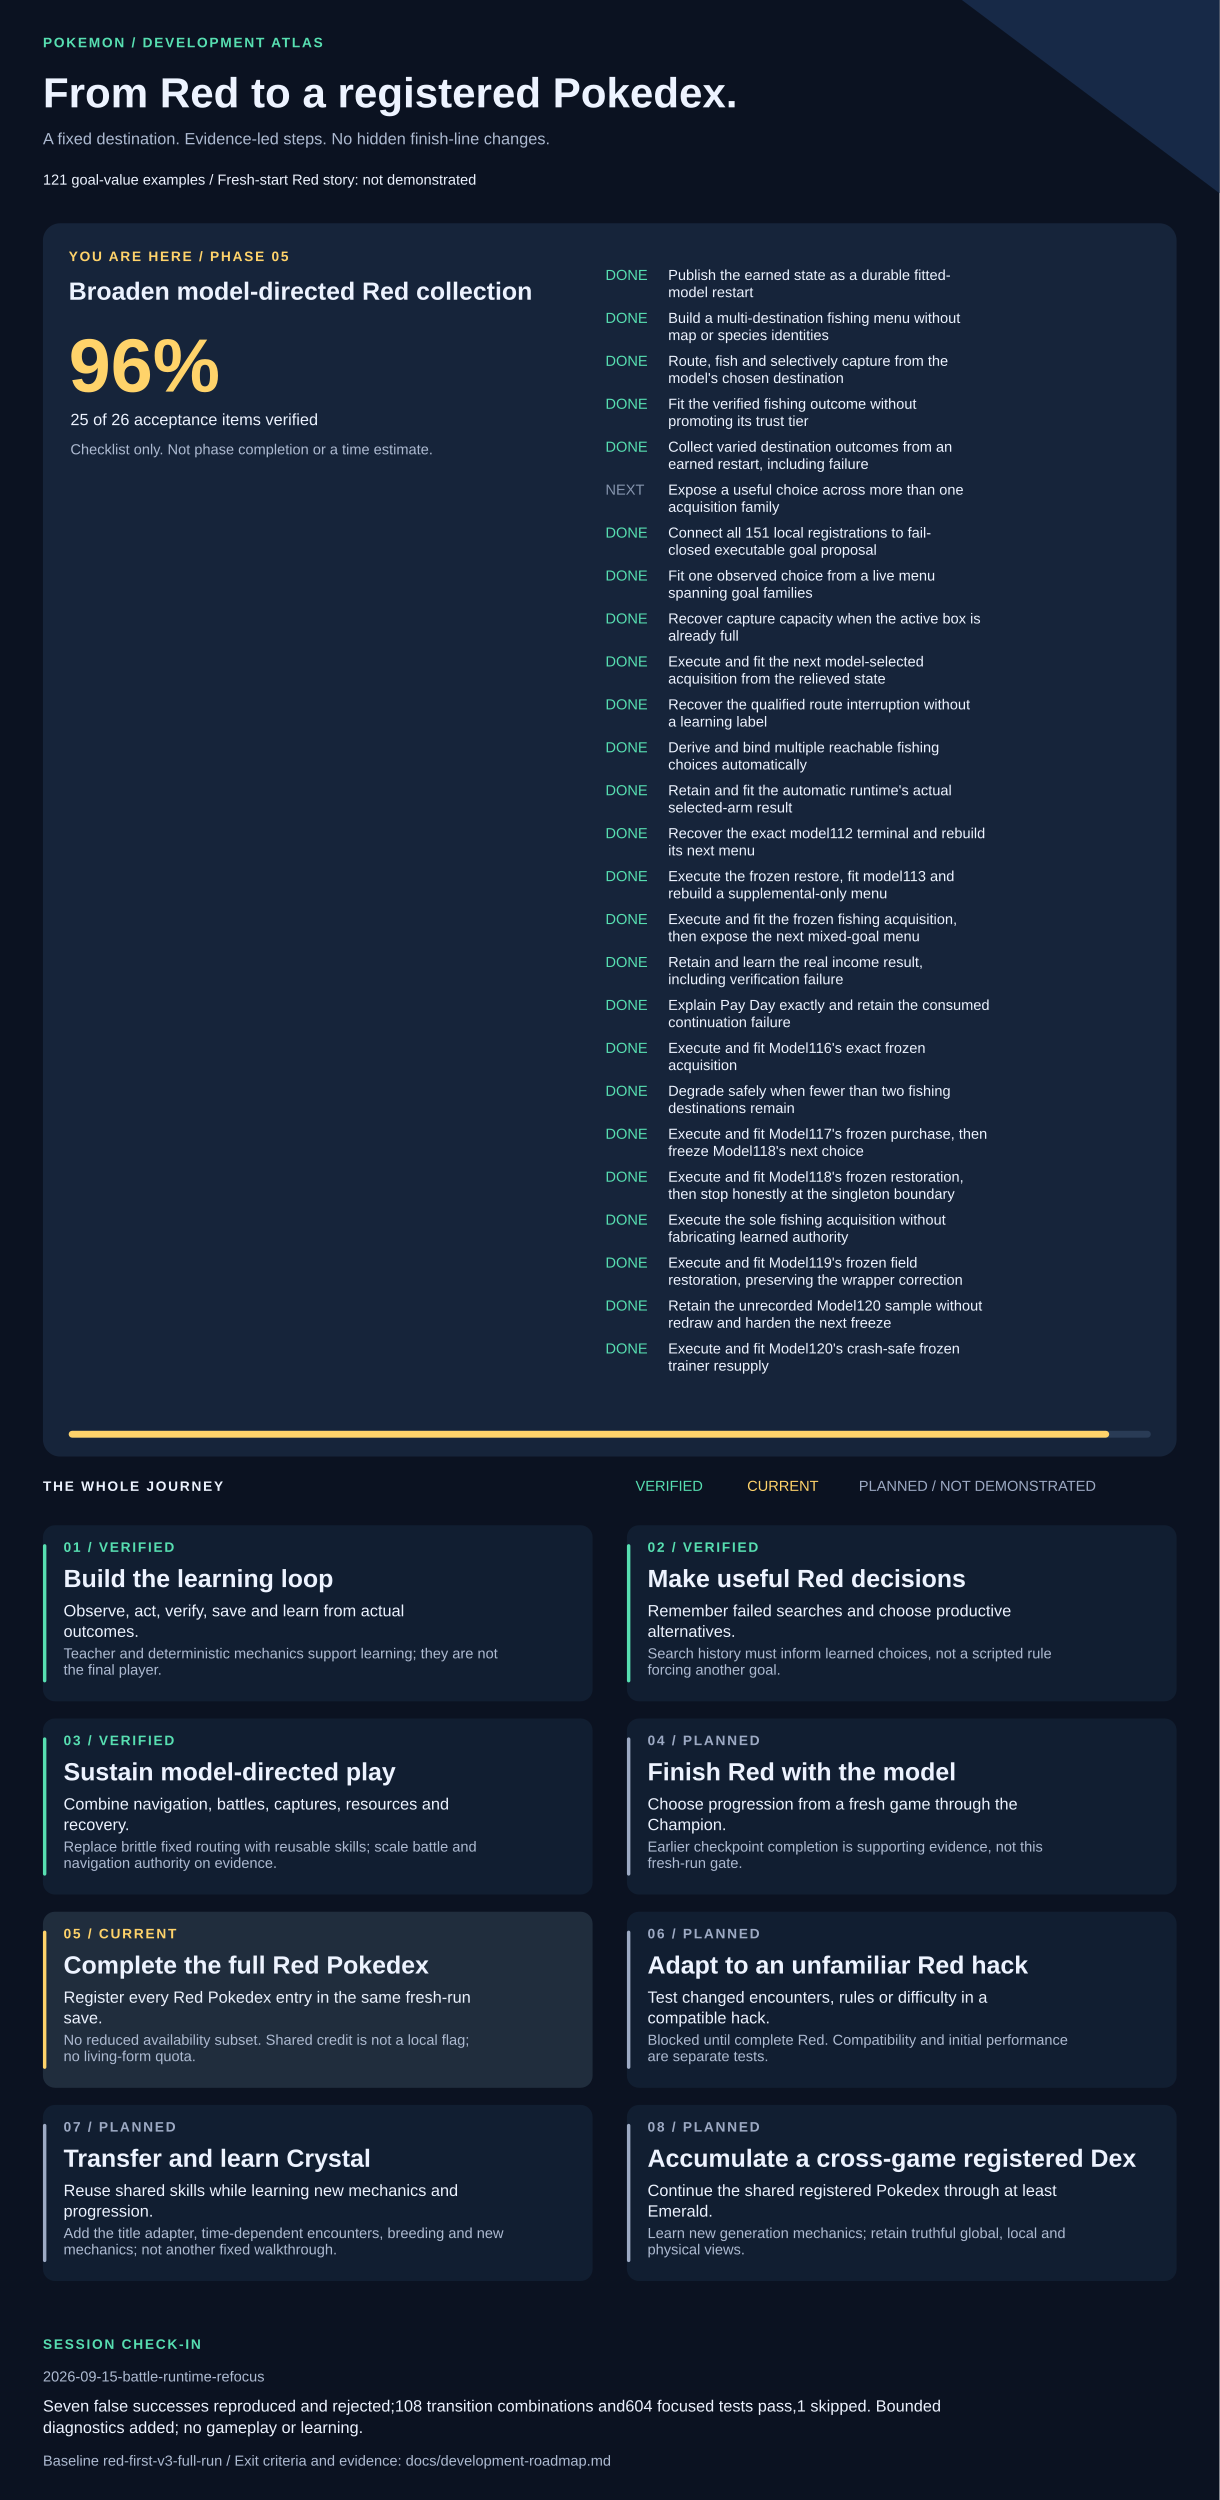
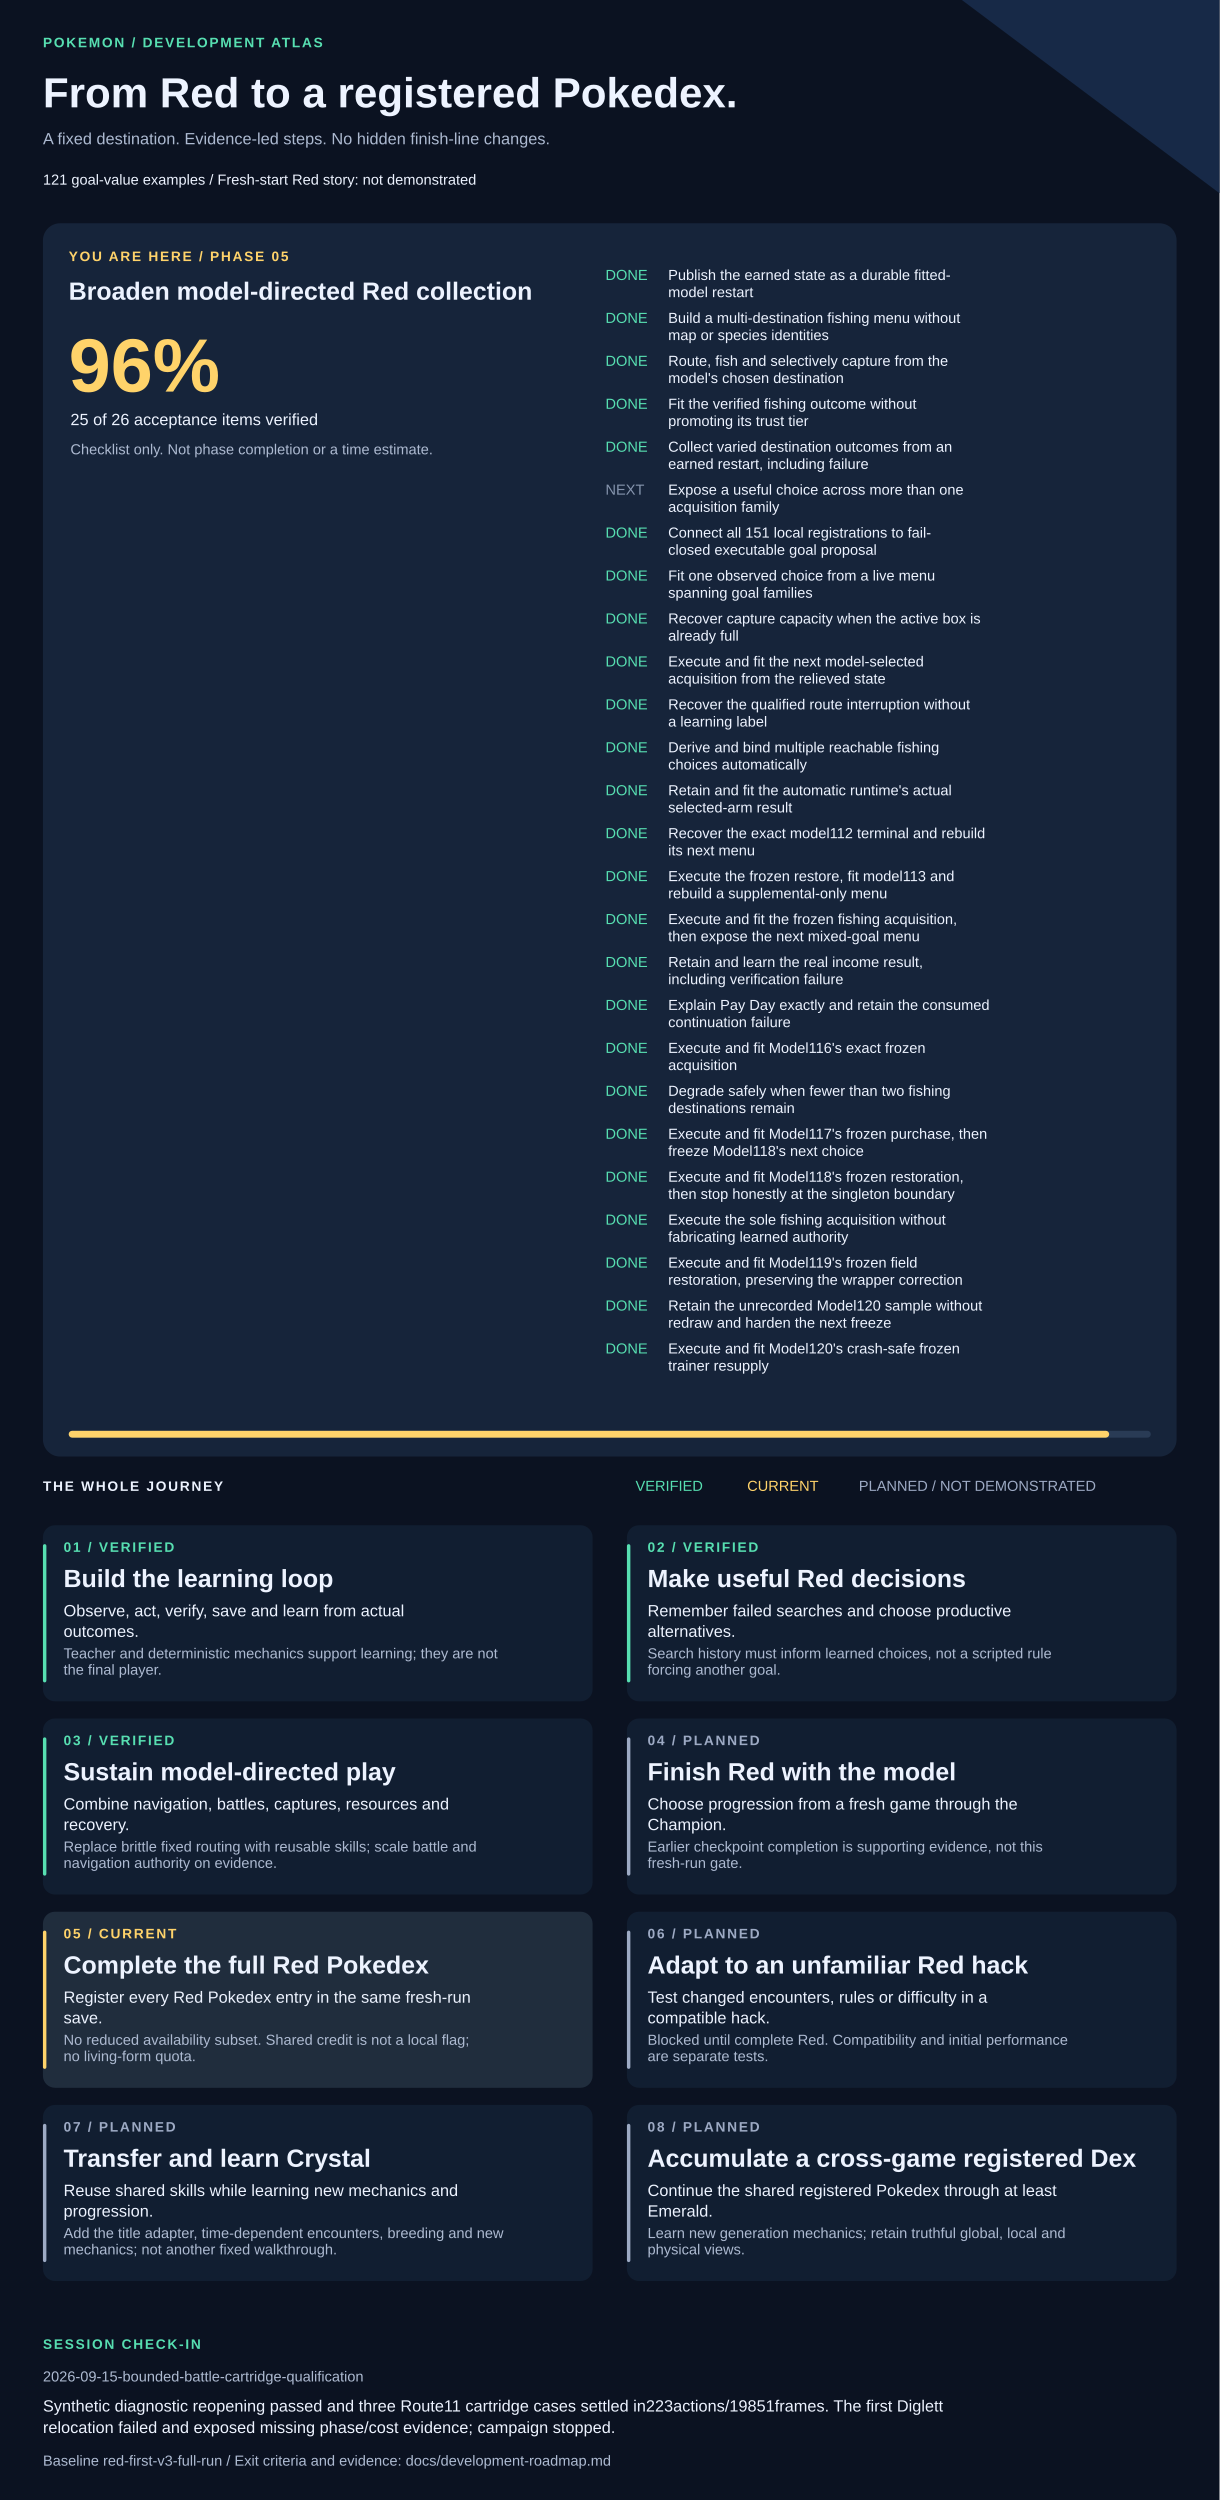
<svg xmlns="http://www.w3.org/2000/svg" width="1420" height="2911" viewBox="0 0 1420 2911" role="img" aria-labelledby="title description">
  <style>text{font-family:Arial,Helvetica,sans-serif;fill:#edf3ff}.muted{fill:#adbad1}.eyebrow{font-size:16px;letter-spacing:2px;font-weight:bold}.heading{font-size:29px;font-weight:bold}.body{font-size:19px}.small{font-size:17px}</style>
  <rect width="1420" height="2911" fill="#0b1221" />
  <path d="M1120 0H1420V225Z" fill="#172947" />
  <text x="50" y="55" class="eyebrow" style="fill:#57dfb1">POKEMON / DEVELOPMENT ATLAS</text>
  <text x="50" y="125" style="font-size:49px;font-weight:bold">From Red to a registered Pokedex.</text>
  <text x="50" y="168" class="body muted">A fixed destination. Evidence-led steps. No hidden finish-line changes.</text>
  <text x="50" y="215" class="small">121 goal-value examples  /  Fresh-start Red story: not demonstrated</text>
  <rect x="50" y="260" width="1320" height="1436" rx="20" fill="#16243a" />
  <text x="80" y="304" class="eyebrow" style="fill:#ffd36a">YOU ARE HERE / PHASE 05</text>
  <text x="80" y="349" class="heading">Broaden model-directed Red collection</text>
  <text x="80" y="456" style="font-size:88px;font-weight:bold;fill:#ffd36a">96%</text>
  <text x="82" y="495" class="body">25 of 26 acceptance items verified</text>
  <text x="82" y="529" class="small muted">Checklist only. Not phase completion or a time estimate.</text>
  <text x="705" y="326" class="small" style="fill:#57dfb1">DONE</text>
  <text x="778" y="326" class="small">Publish the earned state as a durable fitted-</text>
  <text x="778" y="346" class="small">model restart</text>
  <text x="705" y="376" class="small" style="fill:#57dfb1">DONE</text>
  <text x="778" y="376" class="small">Build a multi-destination fishing menu without</text>
  <text x="778" y="396" class="small">map or species identities</text>
  <text x="705" y="426" class="small" style="fill:#57dfb1">DONE</text>
  <text x="778" y="426" class="small">Route, fish and selectively capture from the</text>
  <text x="778" y="446" class="small">model's chosen destination</text>
  <text x="705" y="476" class="small" style="fill:#57dfb1">DONE</text>
  <text x="778" y="476" class="small">Fit the verified fishing outcome without</text>
  <text x="778" y="496" class="small">promoting its trust tier</text>
  <text x="705" y="526" class="small" style="fill:#57dfb1">DONE</text>
  <text x="778" y="526" class="small">Collect varied destination outcomes from an</text>
  <text x="778" y="546" class="small">earned restart, including failure</text>
  <text x="705" y="576" class="small" style="fill:#8594ad">NEXT</text>
  <text x="778" y="576" class="small">Expose a useful choice across more than one</text>
  <text x="778" y="596" class="small">acquisition family</text>
  <text x="705" y="626" class="small" style="fill:#57dfb1">DONE</text>
  <text x="778" y="626" class="small">Connect all 151 local registrations to fail-</text>
  <text x="778" y="646" class="small">closed executable goal proposal</text>
  <text x="705" y="676" class="small" style="fill:#57dfb1">DONE</text>
  <text x="778" y="676" class="small">Fit one observed choice from a live menu</text>
  <text x="778" y="696" class="small">spanning goal families</text>
  <text x="705" y="726" class="small" style="fill:#57dfb1">DONE</text>
  <text x="778" y="726" class="small">Recover capture capacity when the active box is</text>
  <text x="778" y="746" class="small">already full</text>
  <text x="705" y="776" class="small" style="fill:#57dfb1">DONE</text>
  <text x="778" y="776" class="small">Execute and fit the next model-selected</text>
  <text x="778" y="796" class="small">acquisition from the relieved state</text>
  <text x="705" y="826" class="small" style="fill:#57dfb1">DONE</text>
  <text x="778" y="826" class="small">Recover the qualified route interruption without</text>
  <text x="778" y="846" class="small">a learning label</text>
  <text x="705" y="876" class="small" style="fill:#57dfb1">DONE</text>
  <text x="778" y="876" class="small">Derive and bind multiple reachable fishing</text>
  <text x="778" y="896" class="small">choices automatically</text>
  <text x="705" y="926" class="small" style="fill:#57dfb1">DONE</text>
  <text x="778" y="926" class="small">Retain and fit the automatic runtime's actual</text>
  <text x="778" y="946" class="small">selected-arm result</text>
  <text x="705" y="976" class="small" style="fill:#57dfb1">DONE</text>
  <text x="778" y="976" class="small">Recover the exact model112 terminal and rebuild</text>
  <text x="778" y="996" class="small">its next menu</text>
  <text x="705" y="1026" class="small" style="fill:#57dfb1">DONE</text>
  <text x="778" y="1026" class="small">Execute the frozen restore, fit model113 and</text>
  <text x="778" y="1046" class="small">rebuild a supplemental-only menu</text>
  <text x="705" y="1076" class="small" style="fill:#57dfb1">DONE</text>
  <text x="778" y="1076" class="small">Execute and fit the frozen fishing acquisition,</text>
  <text x="778" y="1096" class="small">then expose the next mixed-goal menu</text>
  <text x="705" y="1126" class="small" style="fill:#57dfb1">DONE</text>
  <text x="778" y="1126" class="small">Retain and learn the real income result,</text>
  <text x="778" y="1146" class="small">including verification failure</text>
  <text x="705" y="1176" class="small" style="fill:#57dfb1">DONE</text>
  <text x="778" y="1176" class="small">Explain Pay Day exactly and retain the consumed</text>
  <text x="778" y="1196" class="small">continuation failure</text>
  <text x="705" y="1226" class="small" style="fill:#57dfb1">DONE</text>
  <text x="778" y="1226" class="small">Execute and fit Model116's exact frozen</text>
  <text x="778" y="1246" class="small">acquisition</text>
  <text x="705" y="1276" class="small" style="fill:#57dfb1">DONE</text>
  <text x="778" y="1276" class="small">Degrade safely when fewer than two fishing</text>
  <text x="778" y="1296" class="small">destinations remain</text>
  <text x="705" y="1326" class="small" style="fill:#57dfb1">DONE</text>
  <text x="778" y="1326" class="small">Execute and fit Model117's frozen purchase, then</text>
  <text x="778" y="1346" class="small">freeze Model118's next choice</text>
  <text x="705" y="1376" class="small" style="fill:#57dfb1">DONE</text>
  <text x="778" y="1376" class="small">Execute and fit Model118's frozen restoration,</text>
  <text x="778" y="1396" class="small">then stop honestly at the singleton boundary</text>
  <text x="705" y="1426" class="small" style="fill:#57dfb1">DONE</text>
  <text x="778" y="1426" class="small">Execute the sole fishing acquisition without</text>
  <text x="778" y="1446" class="small">fabricating learned authority</text>
  <text x="705" y="1476" class="small" style="fill:#57dfb1">DONE</text>
  <text x="778" y="1476" class="small">Execute and fit Model119's frozen field</text>
  <text x="778" y="1496" class="small">restoration, preserving the wrapper correction</text>
  <text x="705" y="1526" class="small" style="fill:#57dfb1">DONE</text>
  <text x="778" y="1526" class="small">Retain the unrecorded Model120 sample without</text>
  <text x="778" y="1546" class="small">redraw and harden the next freeze</text>
  <text x="705" y="1576" class="small" style="fill:#57dfb1">DONE</text>
  <text x="778" y="1576" class="small">Execute and fit Model120's crash-safe frozen</text>
  <text x="778" y="1596" class="small">trainer resupply</text>
  <rect x="80" y="1666" width="1260" height="8" rx="4" fill="#293b55" />
  <rect x="80" y="1666" width="1211.54" height="8" rx="4" fill="#ffd36a" />
  <text x="50" y="1736" class="eyebrow">THE WHOLE JOURNEY</text>
  <text x="740" y="1736" class="small" style="fill:#57dfb1">VERIFIED</text>
  <text x="870" y="1736" class="small" style="fill:#ffd36a">CURRENT</text>
  <text x="1000" y="1736" class="small" style="fill:#9daac4">PLANNED / NOT DEMONSTRATED</text>
  <rect x="50" y="1776" width="640" height="205" rx="14" fill="#111e31" />
  <rect x="50" y="1798" width="4" height="161" rx="2" fill="#57dfb1" />
  <text x="74" y="1807" class="eyebrow" style="fill:#57dfb1">01 / VERIFIED</text>
  <text x="74" y="1848" class="heading">Build the learning loop</text>
  <text x="74" y="1882" class="body">Observe, act, verify, save and learn from actual</text>
  <text x="74" y="1906" class="body">outcomes.</text>
  <text x="74" y="1931" class="small muted">Teacher and deterministic mechanics support learning; they are not</text>
  <text x="74" y="1950" class="small muted">the final player.</text>
  <rect x="730" y="1776" width="640" height="205" rx="14" fill="#111e31" />
  <rect x="730" y="1798" width="4" height="161" rx="2" fill="#57dfb1" />
  <text x="754" y="1807" class="eyebrow" style="fill:#57dfb1">02 / VERIFIED</text>
  <text x="754" y="1848" class="heading">Make useful Red decisions</text>
  <text x="754" y="1882" class="body">Remember failed searches and choose productive</text>
  <text x="754" y="1906" class="body">alternatives.</text>
  <text x="754" y="1931" class="small muted">Search history must inform learned choices, not a scripted rule</text>
  <text x="754" y="1950" class="small muted">forcing another goal.</text>
  <rect x="50" y="2001" width="640" height="205" rx="14" fill="#111e31" />
  <rect x="50" y="2023" width="4" height="161" rx="2" fill="#57dfb1" />
  <text x="74" y="2032" class="eyebrow" style="fill:#57dfb1">03 / VERIFIED</text>
  <text x="74" y="2073" class="heading">Sustain model-directed play</text>
  <text x="74" y="2107" class="body">Combine navigation, battles, captures, resources and</text>
  <text x="74" y="2131" class="body">recovery.</text>
  <text x="74" y="2156" class="small muted">Replace brittle fixed routing with reusable skills; scale battle and</text>
  <text x="74" y="2175" class="small muted">navigation authority on evidence.</text>
  <rect x="730" y="2001" width="640" height="205" rx="14" fill="#111e31" />
  <rect x="730" y="2023" width="4" height="161" rx="2" fill="#9daac4" />
  <text x="754" y="2032" class="eyebrow" style="fill:#9daac4">04 / PLANNED</text>
  <text x="754" y="2073" class="heading">Finish Red with the model</text>
  <text x="754" y="2107" class="body">Choose progression from a fresh game through the</text>
  <text x="754" y="2131" class="body">Champion.</text>
  <text x="754" y="2156" class="small muted">Earlier checkpoint completion is supporting evidence, not this</text>
  <text x="754" y="2175" class="small muted">fresh-run gate.</text>
  <rect x="50" y="2226" width="640" height="205" rx="14" fill="#202d3d" />
  <rect x="50" y="2248" width="4" height="161" rx="2" fill="#ffd36a" />
  <text x="74" y="2257" class="eyebrow" style="fill:#ffd36a">05 / CURRENT</text>
  <text x="74" y="2298" class="heading">Complete the full Red Pokedex</text>
  <text x="74" y="2332" class="body">Register every Red Pokedex entry in the same fresh-run</text>
  <text x="74" y="2356" class="body">save.</text>
  <text x="74" y="2381" class="small muted">No reduced availability subset. Shared credit is not a local flag;</text>
  <text x="74" y="2400" class="small muted">no living-form quota.</text>
  <rect x="730" y="2226" width="640" height="205" rx="14" fill="#111e31" />
  <rect x="730" y="2248" width="4" height="161" rx="2" fill="#9daac4" />
  <text x="754" y="2257" class="eyebrow" style="fill:#9daac4">06 / PLANNED</text>
  <text x="754" y="2298" class="heading">Adapt to an unfamiliar Red hack</text>
  <text x="754" y="2332" class="body">Test changed encounters, rules or difficulty in a</text>
  <text x="754" y="2356" class="body">compatible hack.</text>
  <text x="754" y="2381" class="small muted">Blocked until complete Red. Compatibility and initial performance</text>
  <text x="754" y="2400" class="small muted">are separate tests.</text>
  <rect x="50" y="2451" width="640" height="205" rx="14" fill="#111e31" />
  <rect x="50" y="2473" width="4" height="161" rx="2" fill="#9daac4" />
  <text x="74" y="2482" class="eyebrow" style="fill:#9daac4">07 / PLANNED</text>
  <text x="74" y="2523" class="heading">Transfer and learn Crystal</text>
  <text x="74" y="2557" class="body">Reuse shared skills while learning new mechanics and</text>
  <text x="74" y="2581" class="body">progression.</text>
  <text x="74" y="2606" class="small muted">Add the title adapter, time-dependent encounters, breeding and new</text>
  <text x="74" y="2625" class="small muted">mechanics; not another fixed walkthrough.</text>
  <rect x="730" y="2451" width="640" height="205" rx="14" fill="#111e31" />
  <rect x="730" y="2473" width="4" height="161" rx="2" fill="#9daac4" />
  <text x="754" y="2482" class="eyebrow" style="fill:#9daac4">08 / PLANNED</text>
  <text x="754" y="2523" class="heading">Accumulate a cross-game registered Dex</text>
  <text x="754" y="2557" class="body">Continue the shared registered Pokedex through at least</text>
  <text x="754" y="2581" class="body">Emerald.</text>
  <text x="754" y="2606" class="small muted">Learn new generation mechanics; retain truthful global, local and</text>
  <text x="754" y="2625" class="small muted">physical views.</text>
  <text x="50" y="2735" class="eyebrow" style="fill:#57dfb1">SESSION CHECK-IN</text>
-   <text x="50" y="2773" class="small muted">2026-09-15-battle-runtime-refocus</text>
-   <text x="50" y="2808" class="body">Seven false successes reproduced and rejected;108 transition combinations and604 focused tests pass,1 skipped. Bounded</text>
-   <text x="50" y="2833" class="body">diagnostics added; no gameplay or learning.</text>
+   <text x="50" y="2773" class="small muted">2026-09-15-bounded-battle-cartridge-qualification</text>
+   <text x="50" y="2808" class="body">Synthetic diagnostic reopening passed and three Route11 cartridge cases settled in223actions/19851frames. The first Diglett</text>
+   <text x="50" y="2833" class="body">relocation failed and exposed missing phase/cost evidence; campaign stopped.</text>
  <text x="50" y="2871" class="small muted">Baseline red-first-v3-full-run / Exit criteria and evidence: docs/development-roadmap.md</text>
</svg>
